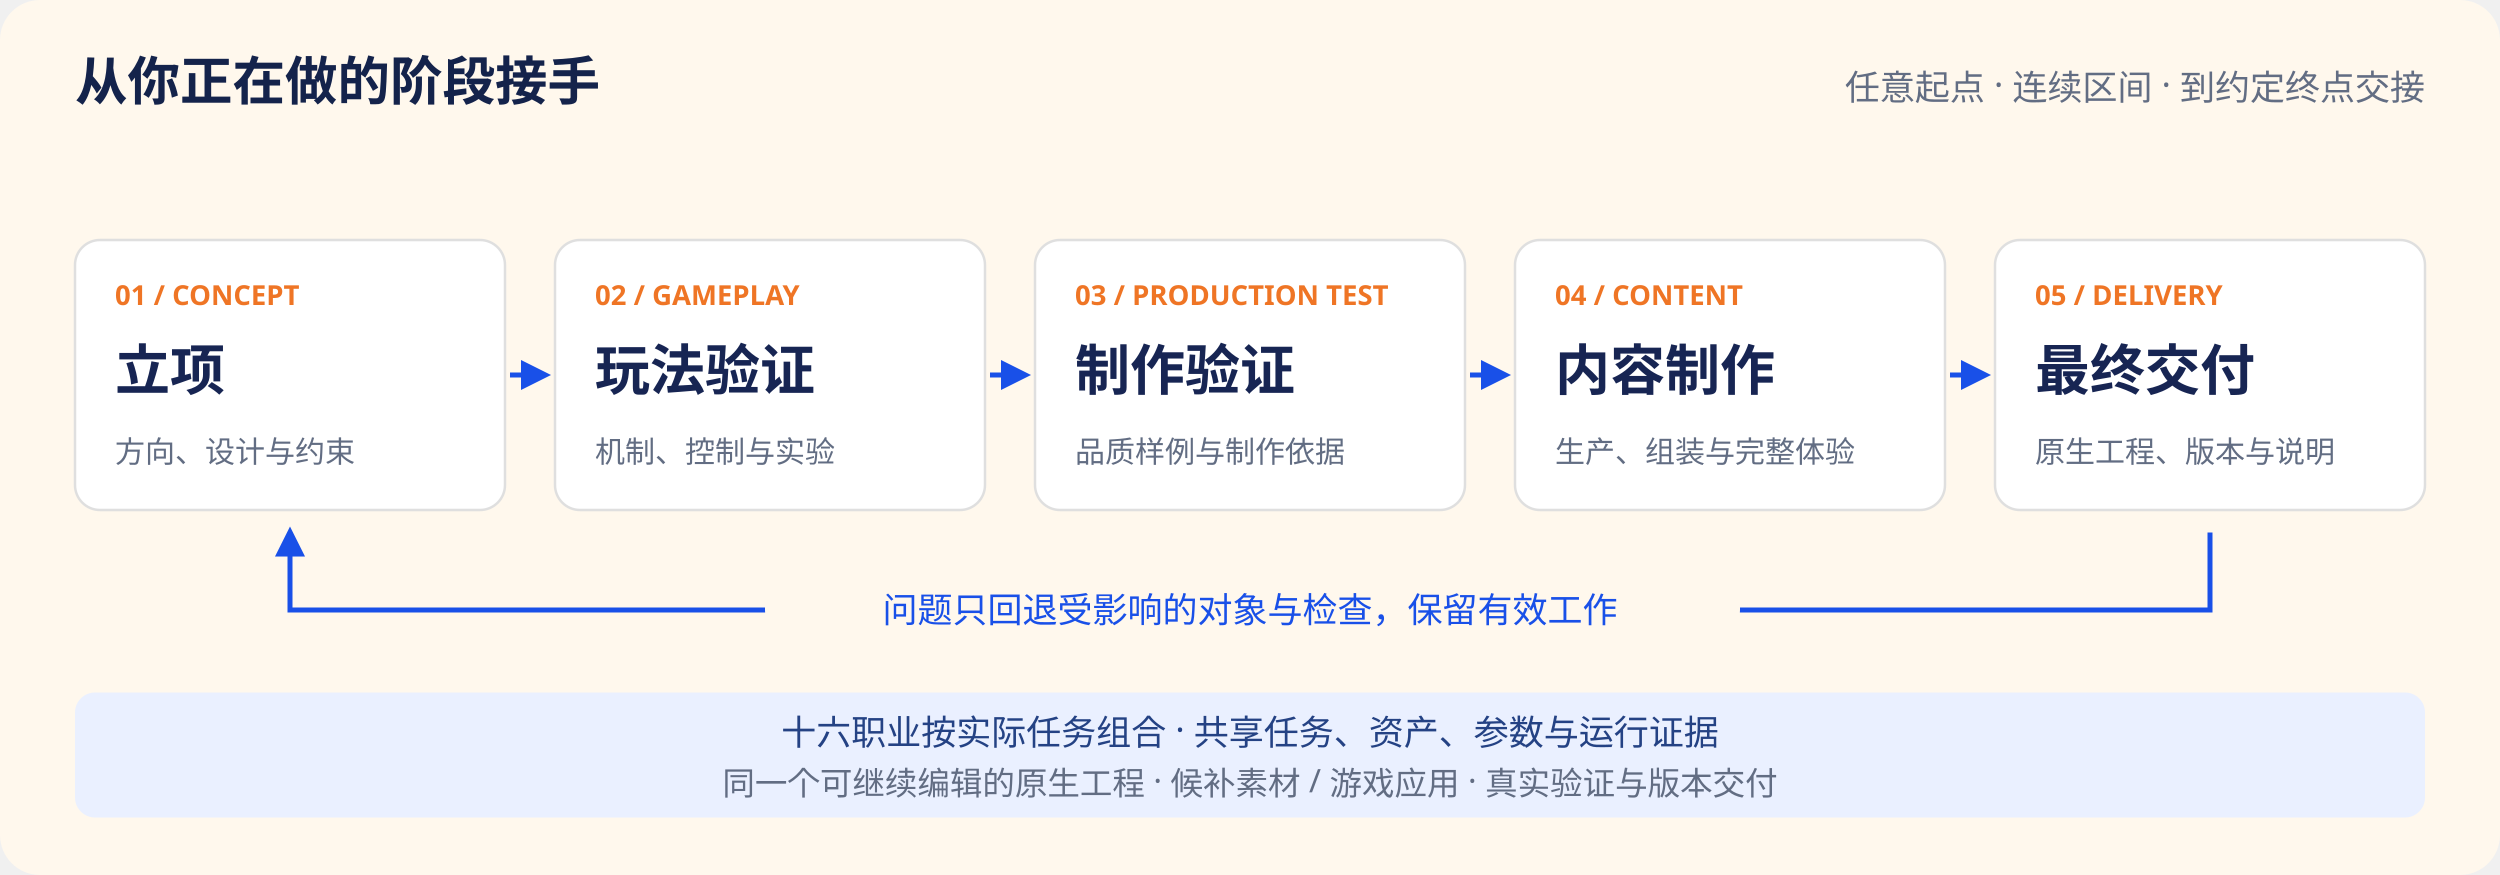
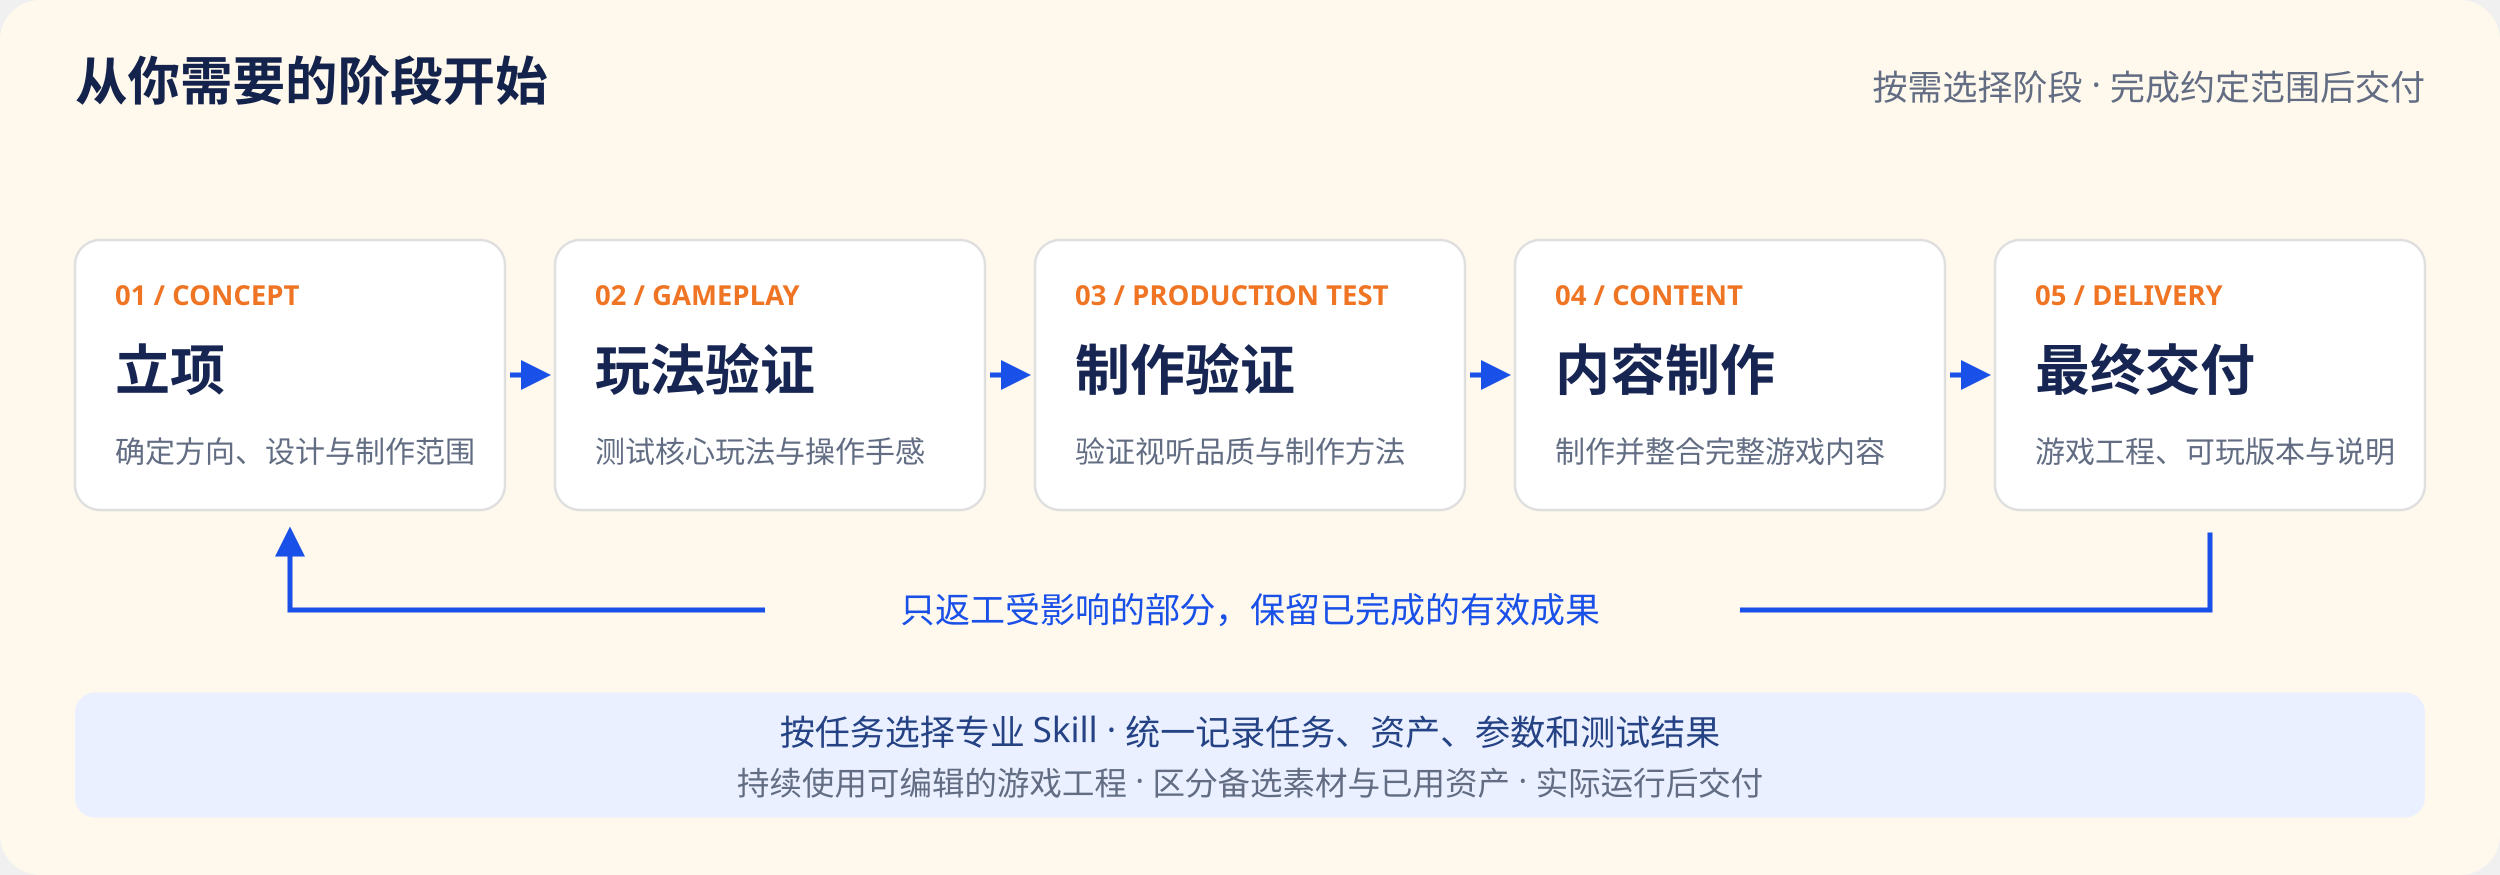
<svg xmlns="http://www.w3.org/2000/svg" width="1000" height="350" viewBox="0 0 1000 350" role="img" aria-labelledby="title desc">
  <defs>
    <marker id="a" viewBox="0 0 10 10" refX="8" refY="5" markerWidth="6" markerHeight="6" orient="auto">
      <path d="M0 0 L10 5 L0 10z" fill="#1950e8" />
    </marker>
  </defs>
  <rect width="1000" height="350" rx="16" fill="#fff8ed" />
  <g font-family="Microsoft YaHei,PingFang SC,sans-serif">
-     <text x="30" y="40" font-size="21" font-weight="700" fill="#14234b">从你正在做的阶段接手</text>
-     <text x="970" y="40" text-anchor="end" font-size="14" fill="#626d83">任意起点 · 连续区间 · 到约定终点交接</text>
+     <text x="30" y="40" font-size="21" font-weight="700" fill="#14234b">从你需要的阶段开始</text>
+     <text x="970" y="40" text-anchor="end" font-size="14" fill="#626d83">按需选择阶段 · 完成约定范围后交付</text>
    <rect x="30" y="96" width="172" height="108" rx="10" fill="#fff" stroke="#dfdfdf" />
    <text x="46" y="122" font-size="11" font-weight="700" fill="#ef7525">01 / CONCEPT</text>
    <text x="46" y="156" font-size="22" font-weight="700" fill="#172553">立项</text>
-     <text x="46" y="185" font-size="12" fill="#626d83">方向、设计与约束</text>
+     <text x="46" y="185" font-size="12" fill="#626d83">确定方向、设计与制作范围</text>
    <path d="M204 150 H218" stroke="#1950e8" stroke-width="2" marker-end="url(#a)" />
    <rect x="222" y="96" width="172" height="108" rx="10" fill="#fff" stroke="#dfdfdf" />
    <text x="238" y="122" font-size="11" font-weight="700" fill="#ef7525">02 / GAMEPLAY</text>
    <text x="238" y="156" font-size="22" font-weight="700" fill="#172553">玩法验证</text>
-     <text x="238" y="185" font-size="12" fill="#626d83">机制、控制与实验</text>
+     <text x="238" y="185" font-size="12" fill="#626d83">测试核心玩法与操作手感</text>
    <path d="M396 150 H410" stroke="#1950e8" stroke-width="2" marker-end="url(#a)" />
    <rect x="414" y="96" width="172" height="108" rx="10" fill="#fff" stroke="#dfdfdf" />
    <text x="430" y="122" font-size="11" font-weight="700" fill="#ef7525">03 / PRODUCTION TEST</text>
    <text x="430" y="156" font-size="22" font-weight="700" fill="#172553">制作验证</text>
-     <text x="430" y="185" font-size="12" fill="#626d83">品质样例与制作依据</text>
+     <text x="430" y="185" font-size="12" fill="#626d83">验证视听品质与制作方法</text>
    <path d="M588 150 H602" stroke="#1950e8" stroke-width="2" marker-end="url(#a)" />
    <rect x="606" y="96" width="172" height="108" rx="10" fill="#fff" stroke="#dfdfdf" />
    <text x="622" y="122" font-size="11" font-weight="700" fill="#ef7525">04 / CONTENT</text>
    <text x="622" y="156" font-size="22" font-weight="700" fill="#172553">内容制作</text>
-     <text x="622" y="185" font-size="12" fill="#626d83">生产、组装与完整体验</text>
+     <text x="622" y="185" font-size="12" fill="#626d83">制作并整合完整游戏内容</text>
    <path d="M780 150 H794" stroke="#1950e8" stroke-width="2" marker-end="url(#a)" />
    <rect x="798" y="96" width="172" height="108" rx="10" fill="#fff" stroke="#dfdfdf" />
    <text x="814" y="122" font-size="11" font-weight="700" fill="#ef7525">05 / DELIVERY</text>
    <text x="814" y="156" font-size="22" font-weight="700" fill="#172553">最终交付</text>
-     <text x="814" y="185" font-size="12" fill="#626d83">原生工程、版本与说明</text>
+     <text x="814" y="185" font-size="12" fill="#626d83">游戏工程、可玩版本与说明</text>
    <path d="M884 213 V244 H116 V213" fill="none" stroke="#1950e8" stroke-width="2" marker-end="url(#a)" />
    <rect x="306" y="231" width="390" height="25" rx="12" fill="#fff8ed" />
-     <text x="500" y="249" text-anchor="middle" fill="#1950e8" font-size="14">问题只回退受影响的对象与检查，保留有效工作</text>
+     <text x="500" y="249" text-anchor="middle" fill="#1950e8" font-size="14">只返工受影响的部分，保留已完成的有效成果</text>
    <rect x="30" y="277" width="940" height="50" rx="8" fill="#eaf0ff" />
-     <text x="500" y="298" text-anchor="middle" font-size="14" fill="#244284">十六职业按实际任务组合 · 共享任务、资产、参数与运行证据</text>
-     <text x="500" y="318" text-anchor="middle" font-size="13" fill="#626d83">同一个可继续编辑的原生工程 · 候补素材 / 游戏应用 · 真实验证与版本交付</text>
+     <text x="500" y="298" text-anchor="middle" font-size="14" fill="#244284">按任务选择专业 Skill · 统一记录任务、资产、参数和测试结果</text>
+     <text x="500" y="318" text-anchor="middle" font-size="13" fill="#626d83">持续使用可编辑的游戏工程 · 区分备选素材与已用资产 · 实际运行后交付</text>
  </g>
</svg>
